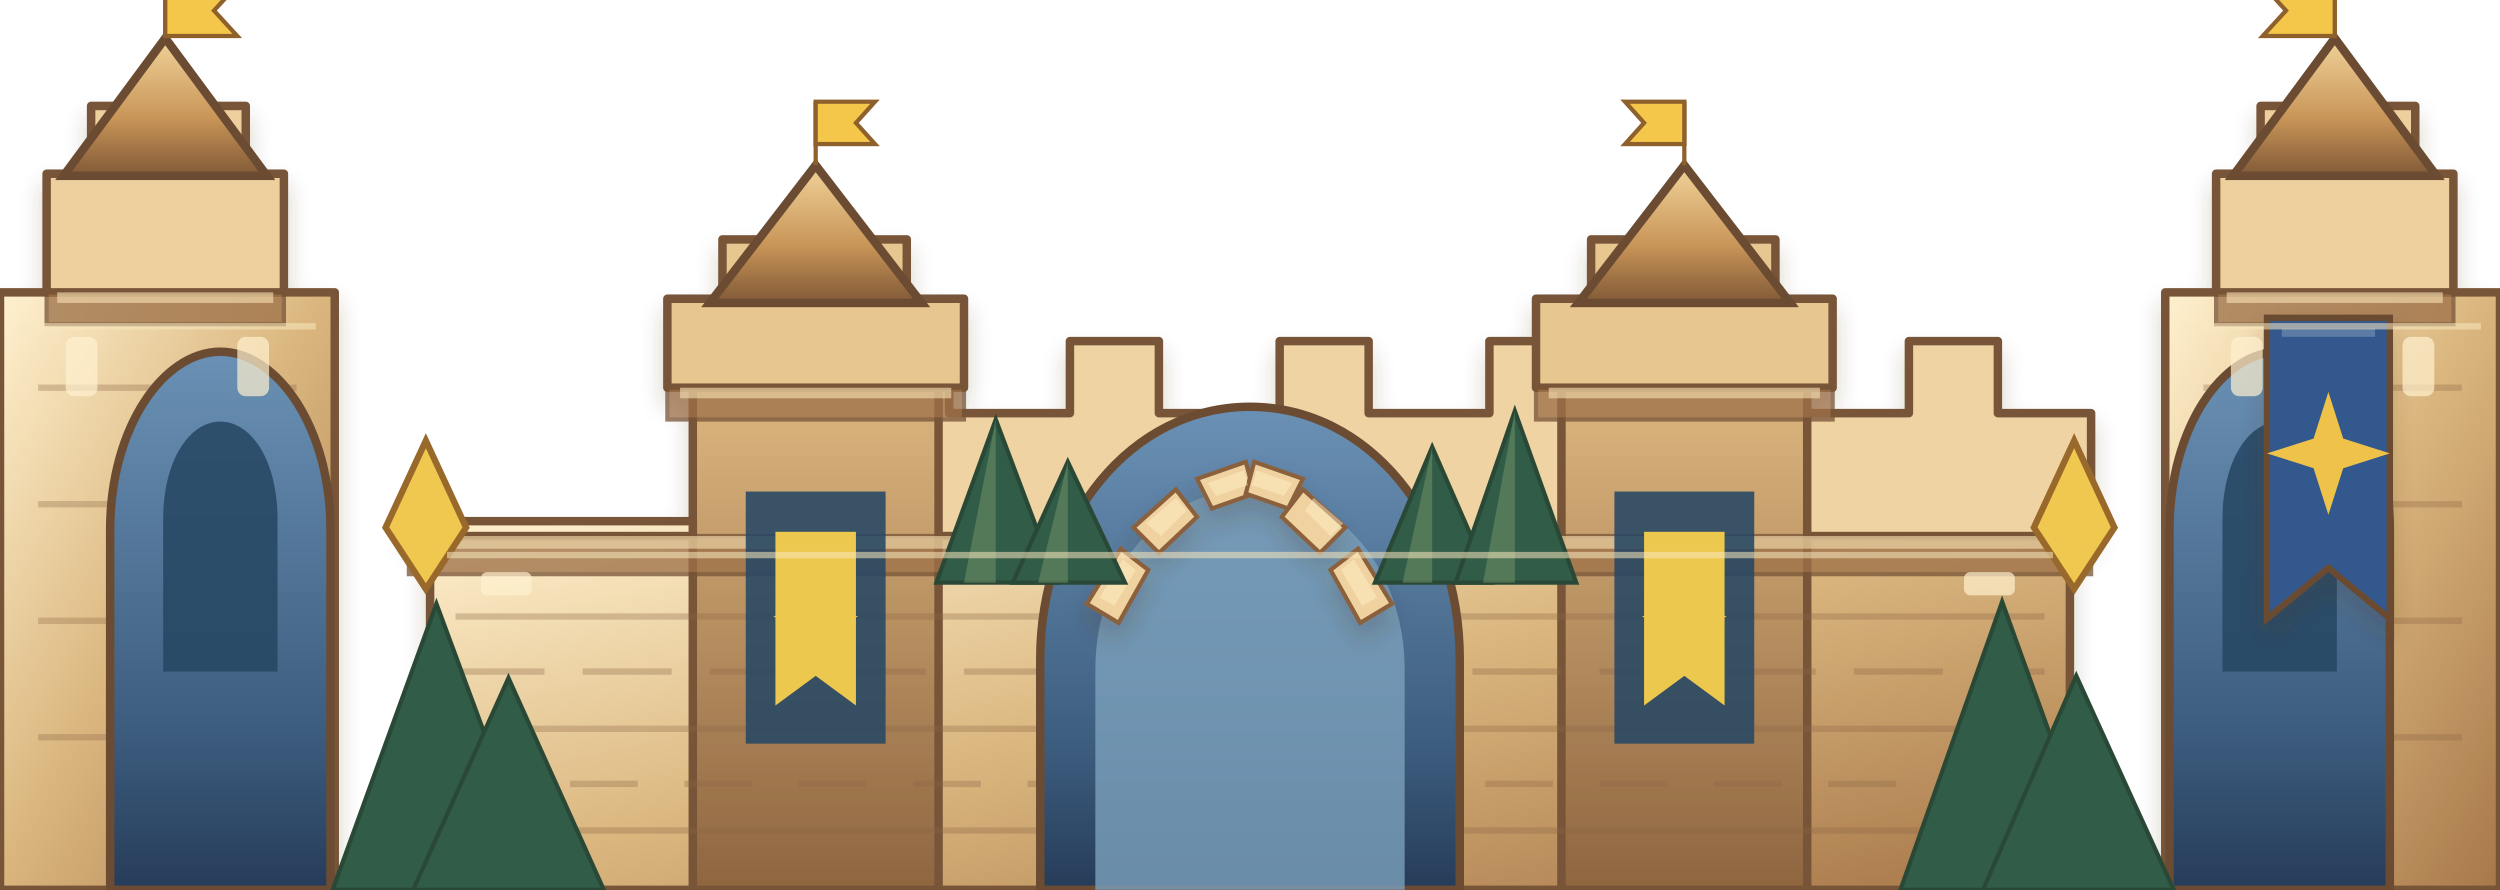
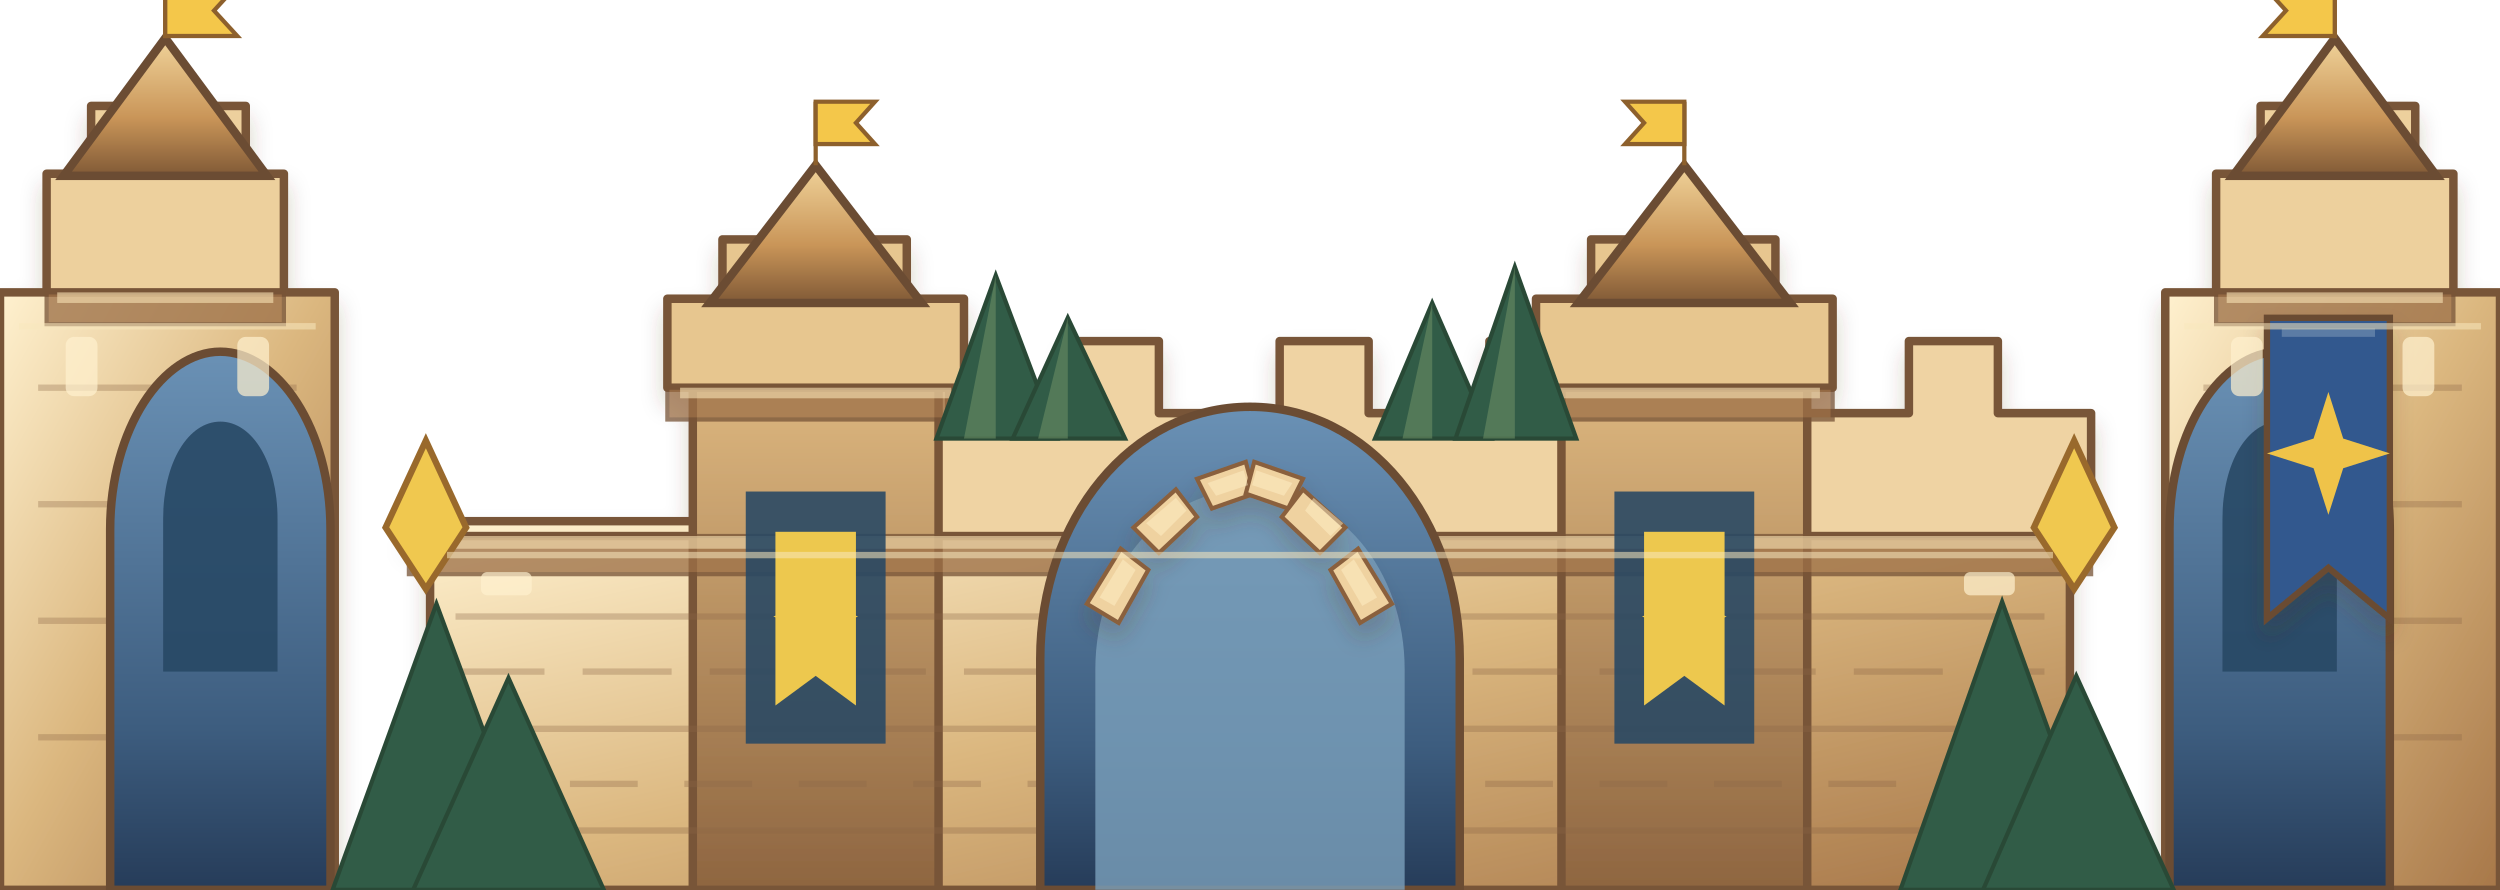
<svg xmlns="http://www.w3.org/2000/svg" viewBox="0 0 1180 420">
  <defs>
    <linearGradient id="stone" x1="0" y1="0" x2="1" y2="1">
      <stop stop-color="#fff1cf" />
      <stop offset=".48" stop-color="#dbb77f" />
      <stop offset="1" stop-color="#a77749" />
    </linearGradient>
    <linearGradient id="stoneDark" x1="0" y1="0" x2="0" y2="1">
      <stop stop-color="#ddb77f" />
      <stop offset="1" stop-color="#8e6540" />
    </linearGradient>
    <linearGradient id="roof" x1="0" y1="0" x2="0" y2="1">
      <stop stop-color="#f0d39a" />
      <stop offset=".58" stop-color="#c99558" />
      <stop offset="1" stop-color="#805936" />
    </linearGradient>
    <linearGradient id="arch" x1="0" y1="0" x2="0" y2="1">
      <stop stop-color="#6a91b5" />
      <stop offset=".7" stop-color="#3d5d7f" />
      <stop offset="1" stop-color="#263c59" />
    </linearGradient>
    <filter id="softShadow" x="-20%" y="-20%" width="140%" height="160%">
      <feDropShadow dx="0" dy="7" stdDeviation="5" flood-color="#4d3526" flood-opacity=".22" />
    </filter>
  </defs>
  <g filter="url(#softShadow)" stroke="#785437" stroke-width="4" stroke-linejoin="round">
    <path d="M0 420V138h158V420Z" fill="url(#stone)" />
    <path d="M1022 420V138h158V420Z" fill="url(#stone)" />
    <path d="M22 138h112V82h-18V50H94v32H65V50H43v32H22Z" fill="#edd09d" />
    <path d="M1046 138h112V82h-18V50h-22v32h-29V50h-22v32h-21Z" fill="#edd09d" />
    <path d="M203 420V246h774V420Z" fill="url(#stone)" />
    <path d="M193 253h794v-58h-44v-34h-42v34h-57v-34h-42v34h-57v-34h-42v34h-57v-34h-42v34h-57v-34h-42v34h-57v-34h-42v34h-44v58Z" fill="#efd3a3" />
    <path d="M327 420V180h116V420Z" fill="url(#stoneDark)" />
    <path d="M737 420V180h116V420Z" fill="url(#stoneDark)" />
    <path d="M315 183h140v-42h-27v-28h-30v28h-27v-28h-30v28h-26Z" fill="#e7c68f" />
    <path d="M725 183h140v-42h-27v-28h-30v28h-27v-28h-30v28h-26Z" fill="#e7c68f" />
  </g>
  <g fill="#9c7047" opacity=".76" stroke="#785437" stroke-width="2">
    <path d="M22 138h112v15H22Z" />
    <path d="M1046 138h112v15h-112Z" />
    <path d="M193 253h794v18H193Z" />
    <path d="M315 183h140v15H315Z" />
    <path d="M725 183h140v15H725Z" />
  </g>
  <g fill="#f6dfb1" opacity=".62">
    <path d="M27 138h102v5H27Z" />
    <path d="M1051 138h102v5h-102Z" />
    <path d="M202 253h776v6H202Z" />
    <path d="M321 183h128v5H321Z" />
    <path d="M731 183h128v5H731Z" />
  </g>
  <g opacity=".32" stroke="#8b6644" stroke-width="3">
    <path d="M18 183h122M18 238h122M18 293h122M18 348h122" />
    <path d="M1040 183h122M1040 238h122M1040 293h122M1040 348h122" />
    <path d="M215 291h750M215 344h750M215 392h750" />
    <path d="M215 317h750" stroke-dasharray="42 18" />
    <path d="M215 370h750" stroke-dasharray="32 22" />
  </g>
  <g fill="url(#roof)" stroke="#6b4c33" stroke-width="4">
    <path d="M30 83 78 18l48 65Z" />
    <path d="M1054 83 1102 18l48 65Z" />
    <path d="M335 143 385 78l50 65Z" />
    <path d="M745 143 795 78l50 65Z" />
  </g>
  <g fill="#f4c74a" stroke="#8d602c" stroke-width="2">
    <path d="M78 18v-25M1102 18v-25M385 78V48M795 78V48" />
    <path d="M78-7h34l-11 12 11 12H78ZM1102-7h-34l11 12-11 12h34ZM385 48h28l-9 10 9 10h-28ZM795 48h-28l9 10-9 10h28Z" />
  </g>
  <g fill="url(#arch)" stroke="#6b4c33" stroke-width="4">
    <path d="M52 420V250c0-48 25-84 52-84s52 36 52 84v170Z" />
    <path d="M1024 420V250c0-48 25-84 52-84s52 36 52 84v170Z" />
    <path d="M491 420V311c0-66 43-119 99-119s99 53 99 119v109Z" />
  </g>
  <path d="M517 420V316c0-47 31-85 73-85s73 38 73 85v104Z" fill="#7ba0bb" opacity=".8" />
  <g fill="#efd2a0" stroke="#8a603e" stroke-width="2" filter="url(#softShadow)">
    <path d="M513 285 529 259 542 269 528 294Z" />
    <path d="M535 249 555 231 565 244 547 261Z" />
    <path d="M565 226 588 218 592 233 572 240Z" />
    <path d="M592 218 615 226 608 240 588 233Z" />
    <path d="M615 231 635 249 623 261 605 244Z" />
    <path d="M641 259 657 285 642 294 628 269Z" />
  </g>
  <g fill="#fff0c9" opacity=".48">
    <path d="M519 282 530 264 536 269 526 286Z" />
    <path d="M541 247 555 235 560 241 548 253Z" />
    <path d="M570 228 587 222 589 229 574 234Z" />
    <path d="M593 222 610 228 606 234 591 229Z" />
    <path d="M620 235 634 247 628 253 616 241Z" />
    <path d="M650 282 639 264 633 269 643 286Z" />
  </g>
  <g fill="#274764" opacity=".88">
    <path d="M77 245c0-27 12-46 27-46s27 19 27 46v72H77Z" />
    <path d="M1049 245c0-27 12-46 27-46s27 19 27 46v72h-54Z" />
    <path d="M352 232h66v119h-66Z" />
    <path d="M762 232h66v119h-66Z" />
  </g>
  <g fill="#edc84e">
    <path d="M366 251h38v82l-19-14-19 14Z" />
    <path d="M776 251h38v82l-19-14-19 14Z" />
    <path d="m385 268 4 17 16 6-16 6-4 17-4-17-16-6 16-6Z" />
    <path d="m795 268 4 17 16 6-16 6-4 17-4-17-16-6 16-6Z" />
  </g>
  <g filter="url(#softShadow)">
    <path d="M1070 150H1128V292l-29-24-29 24Z" fill="#31588e" stroke="#6b4c33" stroke-width="3" />
    <path d="m1099 185 7 22 22 7-22 7-7 22-7-22-22-7 22-7Z" fill="#efc348" />
    <path d="M1077 157H1121" stroke="#91a7c2" stroke-width="4" opacity=".45" />
  </g>
  <g fill="#fff1ce" opacity=".7">
    <rect x="31" y="159" width="15" height="28" rx="4" />
    <rect x="112" y="159" width="15" height="28" rx="4" />
    <rect x="1053" y="159" width="15" height="28" rx="4" />
    <rect x="1134" y="159" width="15" height="28" rx="4" />
    <rect x="227" y="270" width="24" height="11" rx="3" />
    <rect x="927" y="270" width="24" height="11" rx="3" />
  </g>
  <g fill="#315c47" stroke="#294936" stroke-width="2">
    <path d="M157 420 206 285l50 135Z" />
    <path d="M195 420 240 320l45 100Z" />
    <path d="M897 420 945 284l49 136Z" />
    <path d="M936 420 980 319l46 101Z" />
+   </g>
+   <g fill="#315c47" stroke="#294936" stroke-width="2" transform="translate(0 -68)">
    <path d="M442 275 470 198l29 77Z" />
    <path d="M478 275 504 218l27 57Z" />
    <path d="M649 275 676 211l28 64Z" />
    <path d="M687 275 715 194l29 81Z" />
  </g>
-   <g fill="#6f9166" opacity=".55">
+   <g fill="#6f9166" opacity=".55" transform="translate(0 -68)">
    <path d="M470 198 470 275 455 275Z" />
    <path d="M504 218 504 275 490 275Z" />
    <path d="M676 211 676 275 662 275Z" />
    <path d="M715 194 715 275 700 275Z" />
  </g>
  <g fill="#f0c84f" stroke="#99692c" stroke-width="3">
    <path d="M182 249 201 208l19 41-19 29Z" />
    <path d="M960 249 979 208l19 41-19 29Z" />
  </g>
  <g opacity=".55" fill="none" stroke="#f8e8bd" stroke-width="3">
    <path d="M9 154h140M1031 154h140" />
    <path d="M211 262h758" />
  </g>
</svg>
